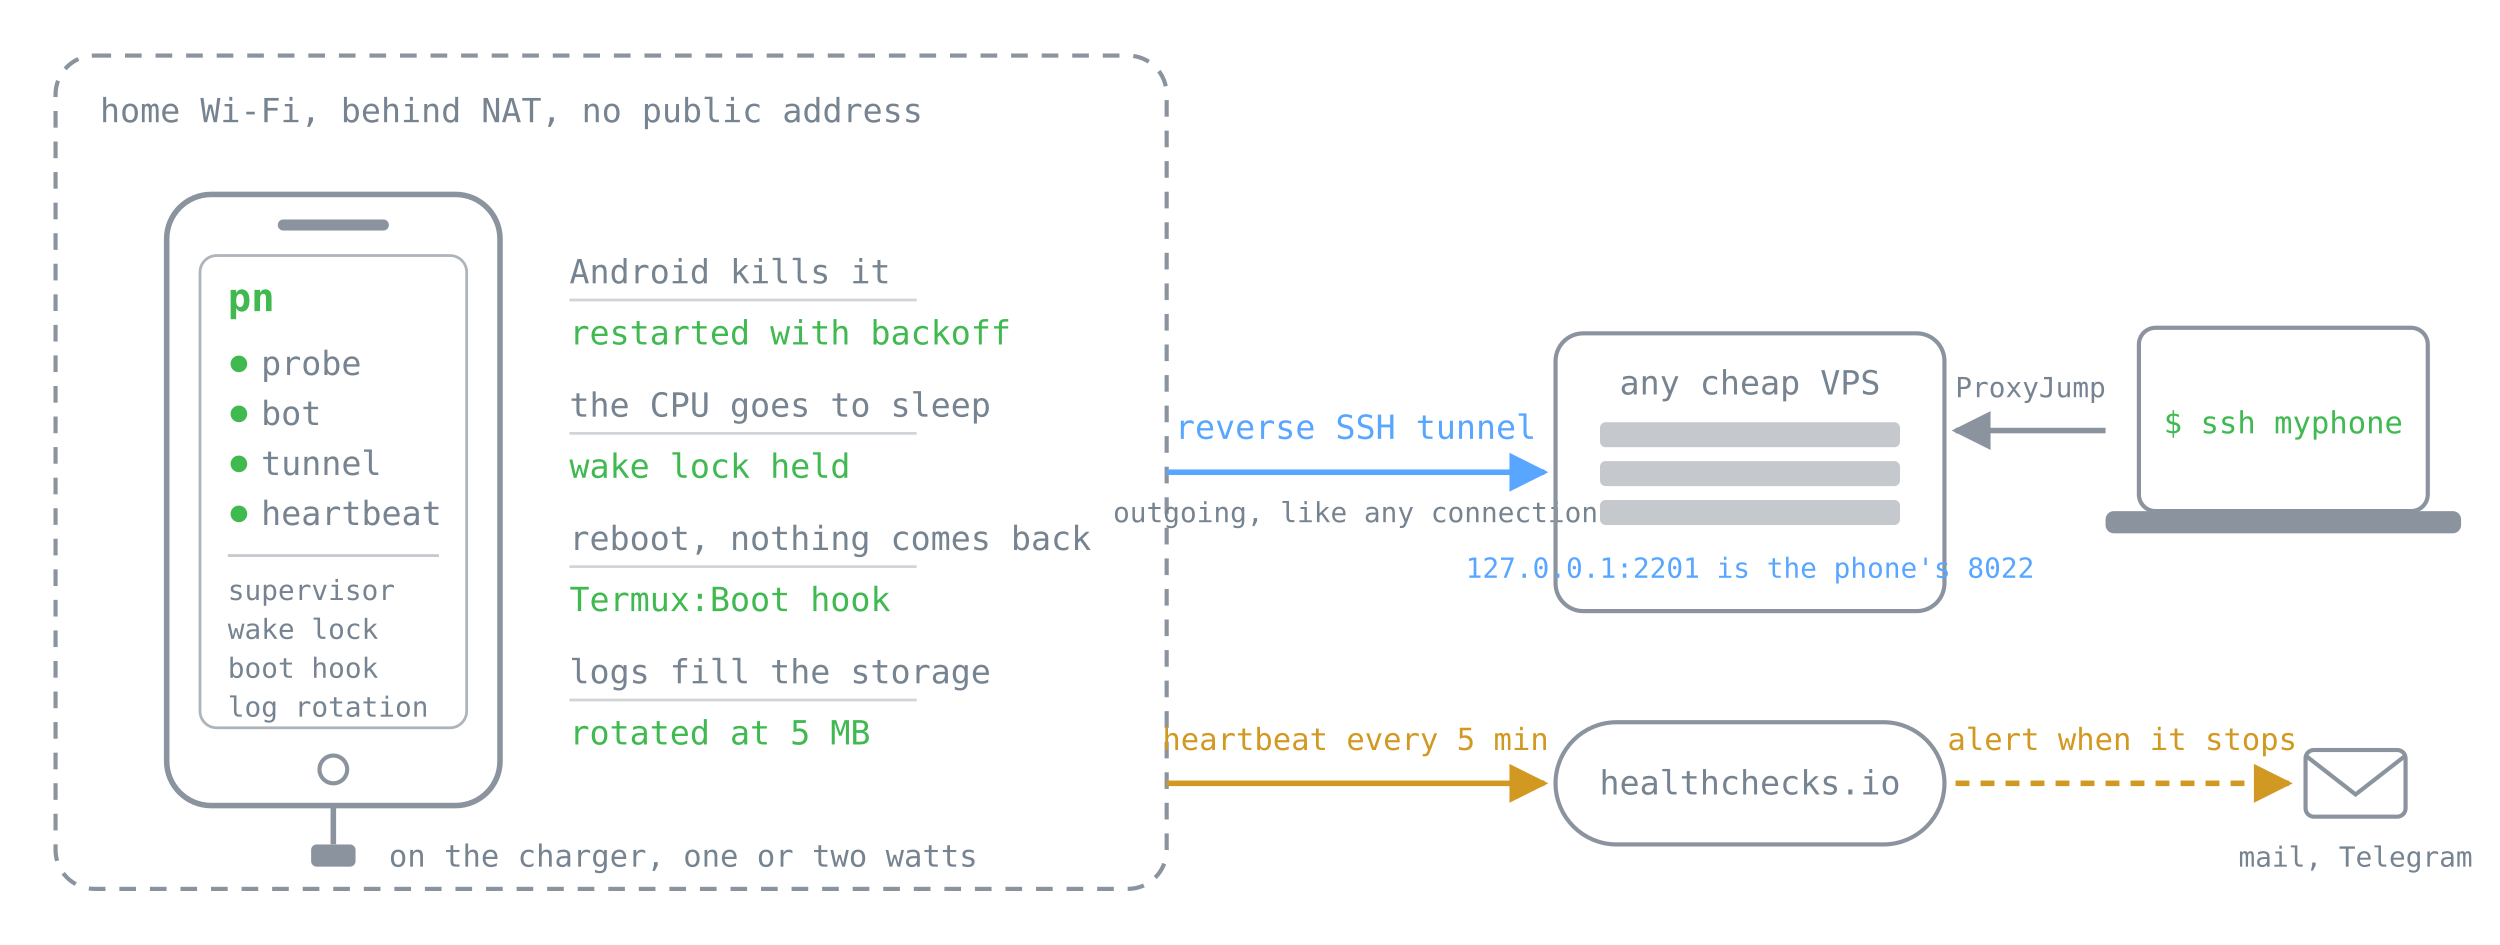
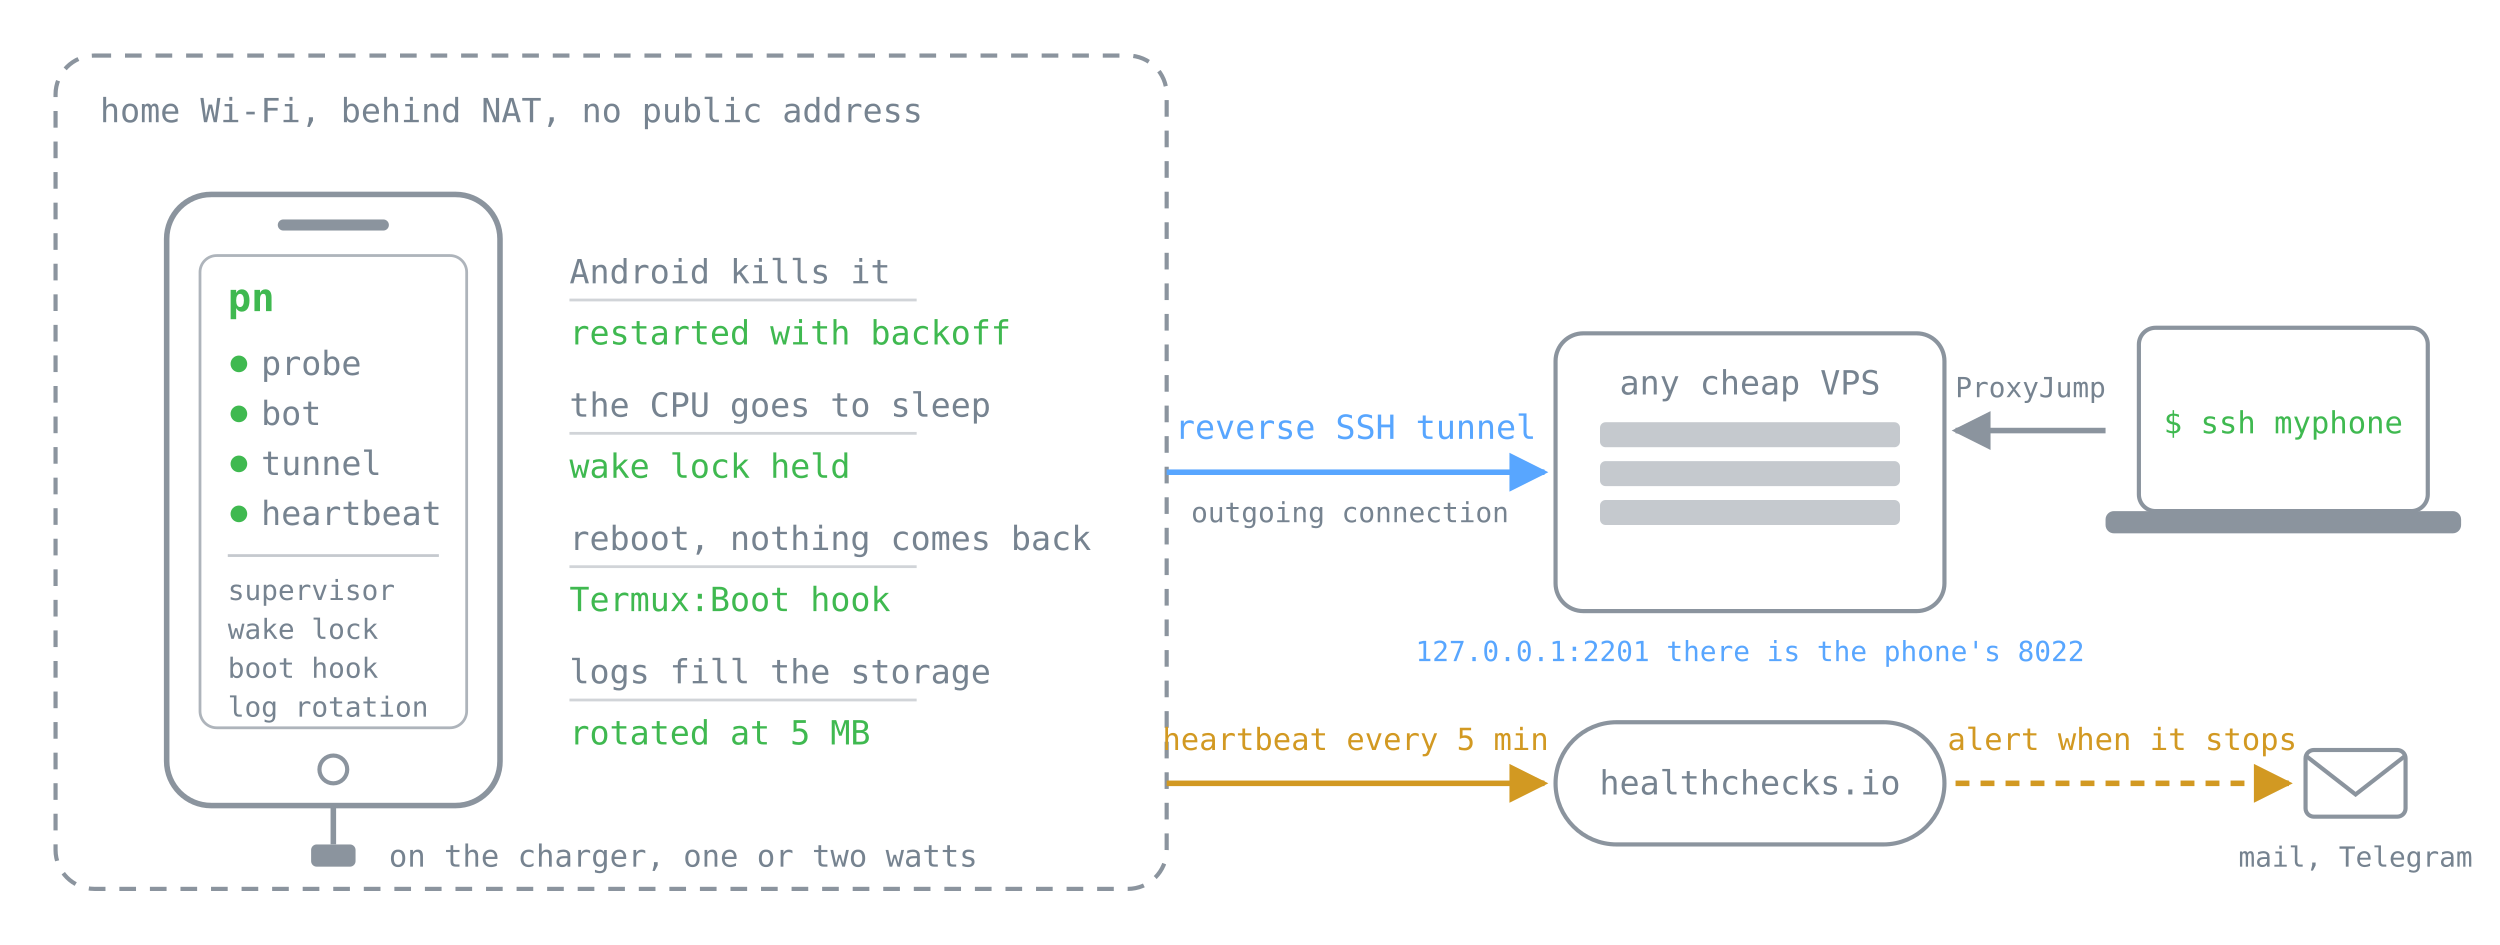
<svg xmlns="http://www.w3.org/2000/svg" viewBox="0 0 900 340" width="900" height="340" font-family="ui-monospace, SFMono-Regular, Menlo, Consolas, monospace" font-size="12">
  <defs>
    <marker id="ah" viewBox="0 0 10 10" refX="9" refY="5" markerWidth="7" markerHeight="7" orient="auto-start-reverse">
      <path d="M0 0L10 5L0 10z" fill="#8b949e" />
    </marker>
    <marker id="ahb" viewBox="0 0 10 10" refX="9" refY="5" markerWidth="7" markerHeight="7" orient="auto-start-reverse">
      <path d="M0 0L10 5L0 10z" fill="#58a6ff" />
    </marker>
    <marker id="aho" viewBox="0 0 10 10" refX="9" refY="5" markerWidth="7" markerHeight="7" orient="auto-start-reverse">
      <path d="M0 0L10 5L0 10z" fill="#d29922" />
    </marker>
  </defs>
  <rect x="20" y="20" width="400" height="300" rx="14" fill="none" stroke="#8b949e" stroke-width="1.5" stroke-dasharray="6 5" />
  <text x="36" y="44" fill="#768390">home Wi-Fi, behind NAT, no public address</text>
  <rect x="60" y="70" width="120" height="220" rx="16" fill="none" stroke="#8b949e" stroke-width="2" />
  <rect x="100" y="79" width="40" height="4" rx="2" fill="#8b949e" />
  <rect x="72" y="92" width="96" height="170" rx="6" fill="none" stroke="#8b949e" stroke-width="1" opacity="0.7" />
  <circle cx="120" cy="277" r="5" fill="none" stroke="#8b949e" stroke-width="1.5" />
  <text x="82" y="112" fill="#3fb950" font-weight="bold" font-size="14">pn</text>
  <circle cx="86" cy="131" r="3" fill="#3fb950" />
  <text x="94" y="135" fill="#768390">probe</text>
  <circle cx="86" cy="149" r="3" fill="#3fb950" />
  <text x="94" y="153" fill="#768390">bot</text>
  <circle cx="86" cy="167" r="3" fill="#3fb950" />
  <text x="94" y="171" fill="#768390">tunnel</text>
  <circle cx="86" cy="185" r="3" fill="#3fb950" />
  <text x="94" y="189" fill="#768390">heartbeat</text>
  <line x1="82" y1="200" x2="158" y2="200" stroke="#8b949e" stroke-width="1" opacity="0.5" />
  <text x="82" y="216" fill="#768390" font-size="10">supervisor</text>
  <text x="82" y="230" fill="#768390" font-size="10">wake lock</text>
  <text x="82" y="244" fill="#768390" font-size="10">boot hook</text>
  <text x="82" y="258" fill="#768390" font-size="10">log rotation</text>
  <line x1="120" y1="290" x2="120" y2="304" stroke="#8b949e" stroke-width="2" />
  <rect x="112" y="304" width="16" height="8" rx="2" fill="#8b949e" />
  <text x="140" y="312" fill="#768390" font-size="11">on the charger, one or two watts</text>
  <text x="205" y="102" fill="#768390">Android kills it</text>
  <line x1="205" y1="108" x2="330" y2="108" stroke="#8b949e" stroke-width="1" opacity="0.4" />
  <text x="205" y="124" fill="#3fb950">restarted with backoff</text>
  <text x="205" y="150" fill="#768390">the CPU goes to sleep</text>
  <line x1="205" y1="156" x2="330" y2="156" stroke="#8b949e" stroke-width="1" opacity="0.4" />
  <text x="205" y="172" fill="#3fb950">wake lock held</text>
  <text x="205" y="198" fill="#768390">reboot, nothing comes back</text>
  <line x1="205" y1="204" x2="330" y2="204" stroke="#8b949e" stroke-width="1" opacity="0.4" />
  <text x="205" y="220" fill="#3fb950">Termux:Boot hook</text>
  <text x="205" y="246" fill="#768390">logs fill the storage</text>
  <line x1="205" y1="252" x2="330" y2="252" stroke="#8b949e" stroke-width="1" opacity="0.4" />
  <text x="205" y="268" fill="#3fb950">rotated at 5 MB</text>
  <line x1="420" y1="170" x2="556" y2="170" stroke="#58a6ff" stroke-width="2" marker-end="url(#ahb)" />
  <text x="488" y="158" fill="#58a6ff" text-anchor="middle">reverse SSH tunnel</text>
-   <text x="488" y="188" fill="#768390" font-size="10" text-anchor="middle">outgoing, like any connection</text>
+   <text x="486" y="188" fill="#768390" font-size="10" text-anchor="middle">outgoing connection</text>
  <rect x="560" y="120" width="140" height="100" rx="10" fill="none" stroke="#8b949e" stroke-width="1.5" />
  <text x="630" y="142" fill="#768390" text-anchor="middle">any cheap VPS</text>
  <rect x="576" y="152" width="108" height="9" rx="2" fill="#8b949e" opacity="0.5" />
  <rect x="576" y="166" width="108" height="9" rx="2" fill="#8b949e" opacity="0.5" />
  <rect x="576" y="180" width="108" height="9" rx="2" fill="#8b949e" opacity="0.5" />
-   <text x="630" y="208" fill="#58a6ff" font-size="10" text-anchor="middle">127.0.0.1:2201 is the phone's 8022</text>
+   <text x="630" y="238" fill="#58a6ff" font-size="10" text-anchor="middle">127.0.0.1:2201 there is the phone's 8022</text>
  <line x1="758" y1="155" x2="704" y2="155" stroke="#8b949e" stroke-width="2" marker-end="url(#ah)" />
  <text x="731" y="143" fill="#768390" font-size="10" text-anchor="middle">ProxyJump</text>
  <rect x="770" y="118" width="104" height="66" rx="6" fill="none" stroke="#8b949e" stroke-width="1.5" />
  <rect x="758" y="184" width="128" height="8" rx="3" fill="#8b949e" />
  <text x="822" y="156" fill="#3fb950" text-anchor="middle" font-size="11">$ ssh myphone</text>
  <line x1="420" y1="282" x2="556" y2="282" stroke="#d29922" stroke-width="2" marker-end="url(#aho)" />
  <text x="488" y="270" fill="#d29922" text-anchor="middle" font-size="11">heartbeat every 5 min</text>
  <rect x="560" y="260" width="140" height="44" rx="22" fill="none" stroke="#8b949e" stroke-width="1.5" />
  <text x="630" y="286" fill="#768390" text-anchor="middle">healthchecks.io</text>
  <line x1="704" y1="282" x2="824" y2="282" stroke="#d29922" stroke-width="2" stroke-dasharray="5 4" marker-end="url(#aho)" />
  <text x="764" y="270" fill="#d29922" text-anchor="middle" font-size="11">alert when it stops</text>
  <rect x="830" y="270" width="36" height="24" rx="3" fill="none" stroke="#8b949e" stroke-width="1.5" />
  <polyline points="830,272 848,286 866,272" fill="none" stroke="#8b949e" stroke-width="1.5" />
  <text x="848" y="312" fill="#768390" font-size="10" text-anchor="middle">mail, Telegram</text>
</svg>
